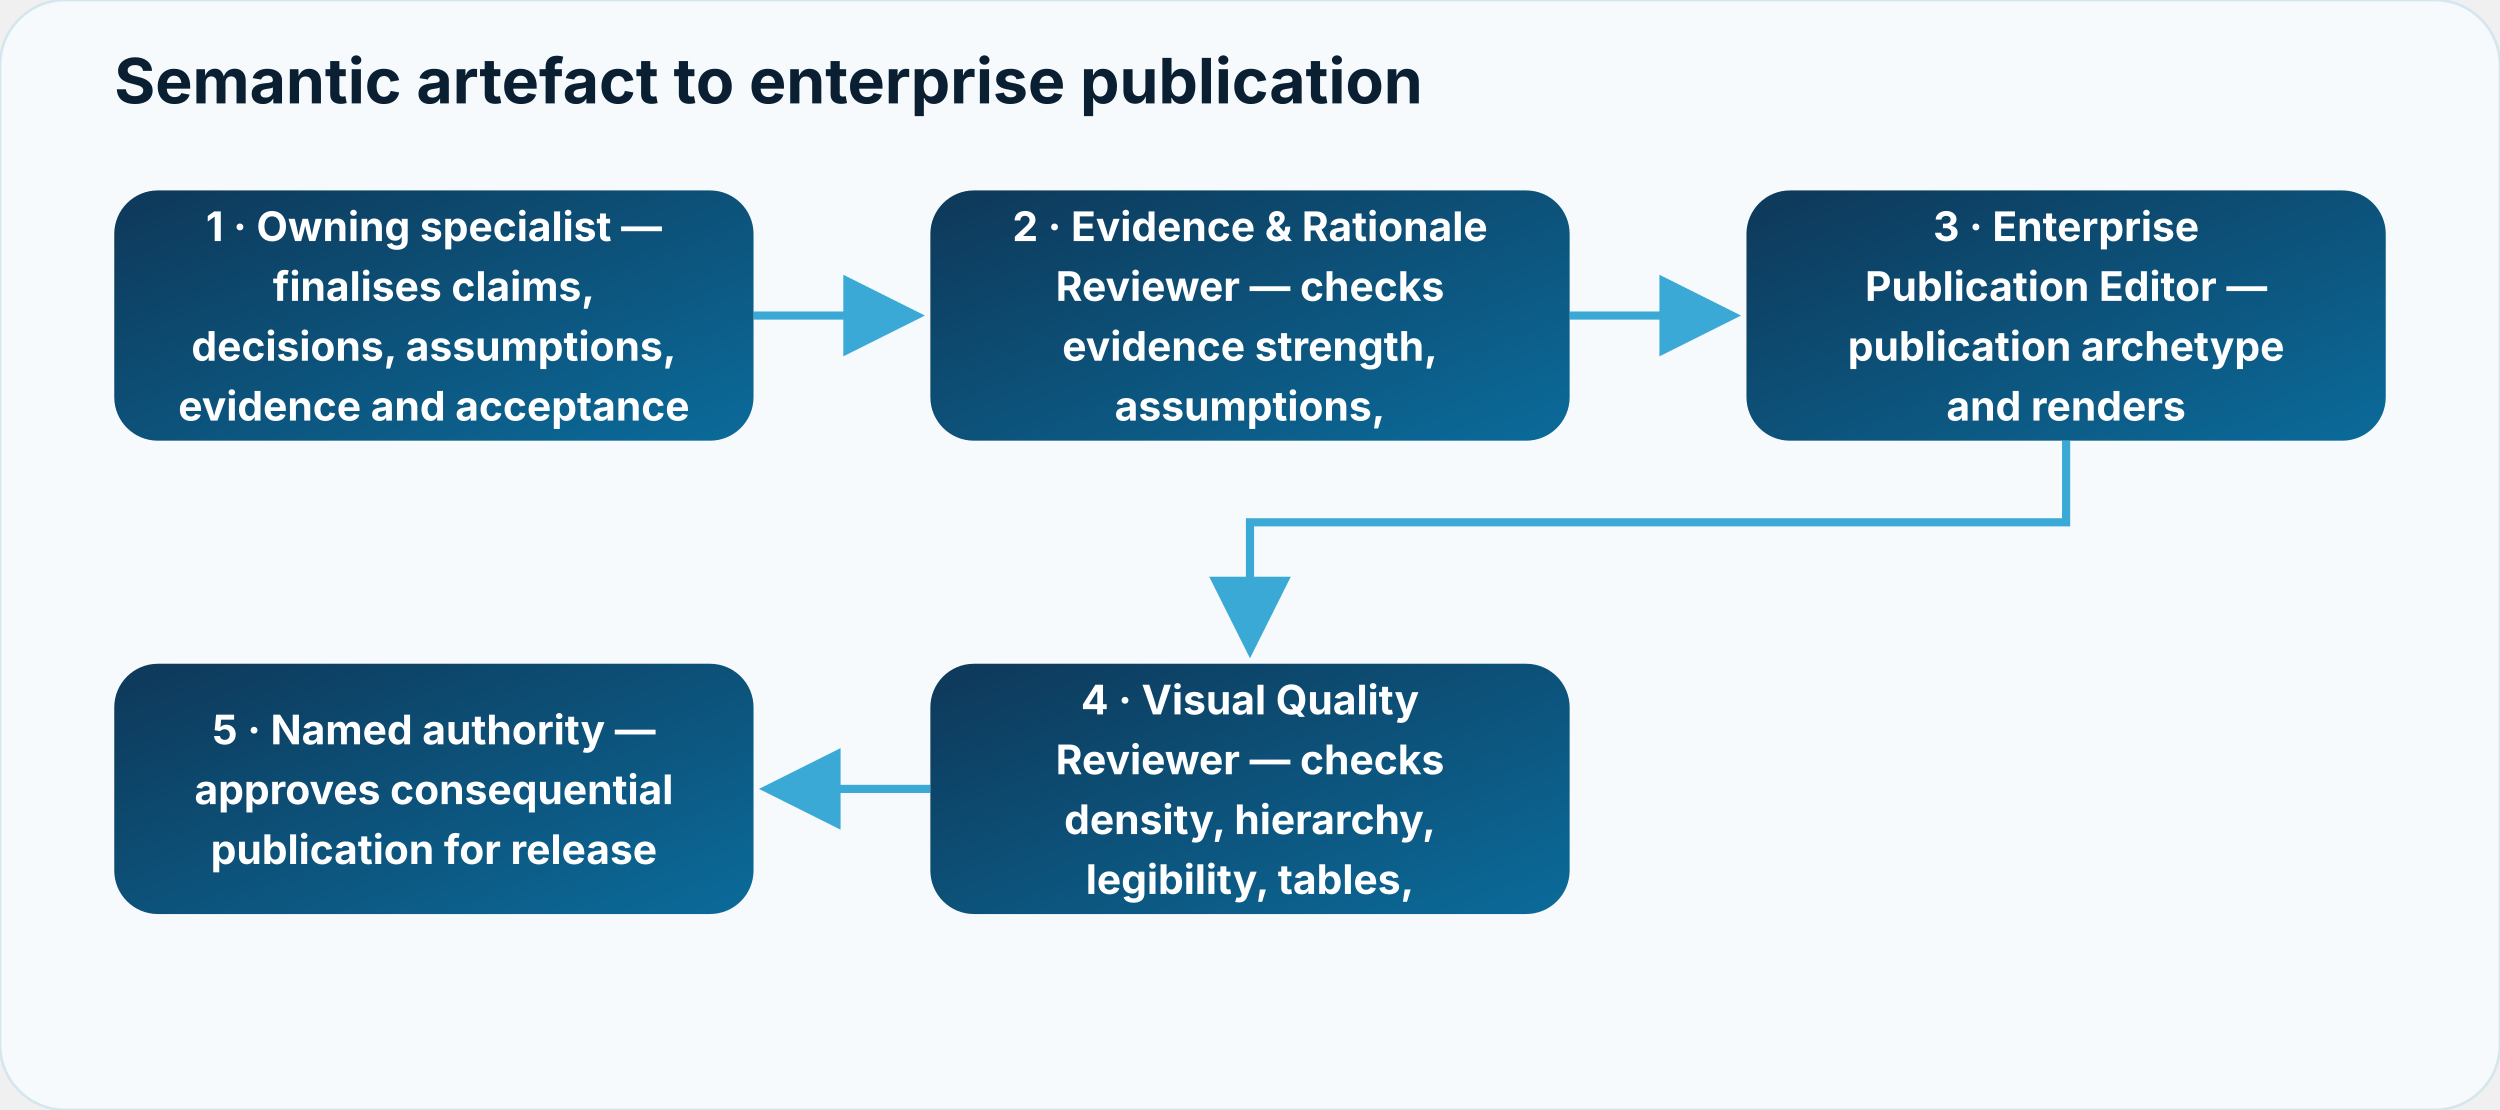
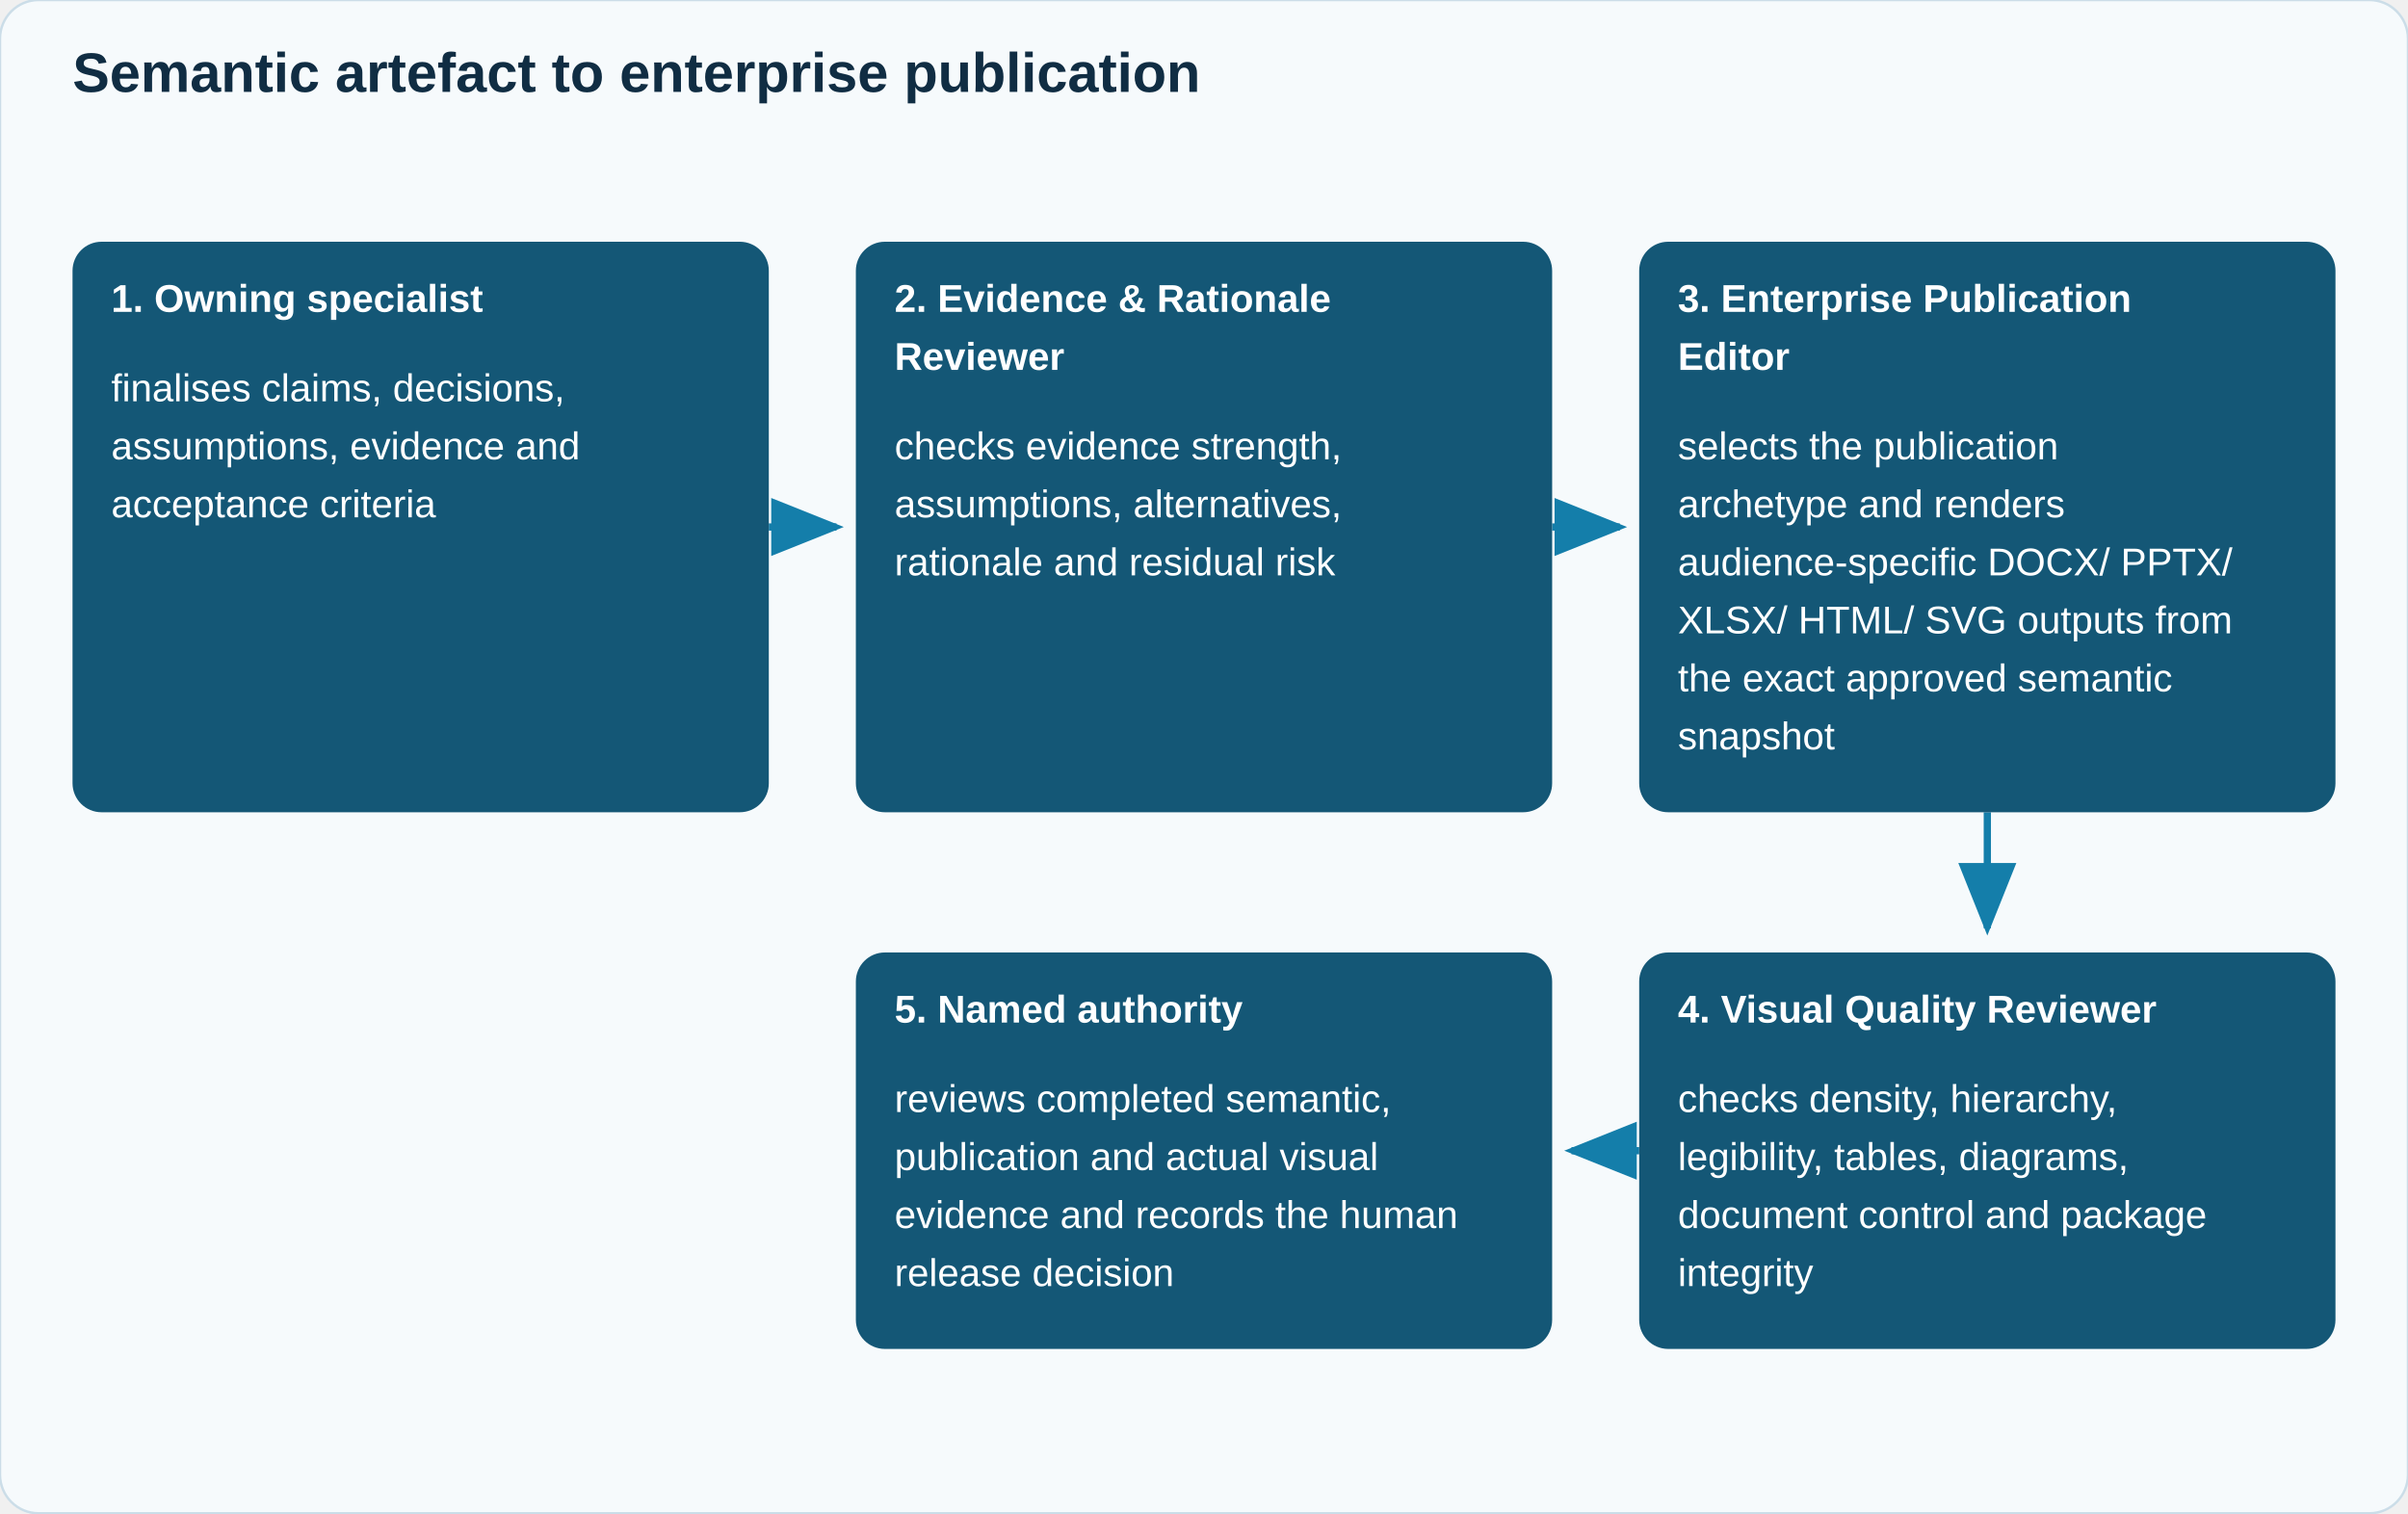
- <svg xmlns="http://www.w3.org/2000/svg" viewBox="0 0 919 408" role="img" aria-labelledby="t d">
+ <svg xmlns="http://www.w3.org/2000/svg" class="ai-inline-diagram-svg" viewBox="0 0 996 626" role="img" aria-labelledby="workflow-semantic-to-enterprise-publication-title workflow-semantic-to-enterprise-publication-description">
  <defs>
-     <linearGradient id="g" x1="0" y1="0" x2="1" y2="1">
-       <stop offset="0" stop-color="#0e3859" />
-       <stop offset="1" stop-color="#0b6b9a" />
-     </linearGradient>
-     <marker id="a" markerWidth="10" markerHeight="10" refX="8" refY="5" orient="auto">
-       <path d="M0,0 L10,5 L0,10 z" fill="#3ba9d6" />
+     <marker id="workflow-semantic-to-enterprise-publication-arrow" markerWidth="10" markerHeight="8" refX="9" refY="4" orient="auto">
+       <path d="M0,0 L10,4 L0,8 z" fill="#147eaa" />
    </marker>
  </defs>
-   <rect width="100%" height="100%" rx="24" fill="#f6fafc" stroke="#d6e6ee" />
-   <text x="42" y="38" font-family="Inter,Arial,sans-serif" font-size="23" font-weight="700" fill="#0b1f33">Semantic artefact to enterprise publication</text>
-   <path d="M 277 116.0 L 334 116.0" fill="none" stroke="#3ba9d6" stroke-width="3" marker-end="url(#a)" />
-   <path d="M 577 116.0 L 634 116.0" fill="none" stroke="#3ba9d6" stroke-width="3" marker-end="url(#a)" />
-   <path d="M 759.5 162 L 759.5 192 L 459.5 192 L 459.5 236" fill="none" stroke="#3ba9d6" stroke-width="3" marker-end="url(#a)" />
-   <path d="M 342 290.0 L 285 290.0" fill="none" stroke="#3ba9d6" stroke-width="3" marker-end="url(#a)" />
-   <rect x="42" y="70" width="235" height="92" rx="16" fill="url(#g)" />
-   <text x="159.5" y="83.0" text-anchor="middle" dominant-baseline="middle" font-family="Inter,Arial,sans-serif" font-size="15" font-weight="650" fill="#fff">1 · Owning specialist —</text>
-   <text x="159.5" y="105.0" text-anchor="middle" dominant-baseline="middle" font-family="Inter,Arial,sans-serif" font-size="15" font-weight="650" fill="#fff">finalises claims,</text>
-   <text x="159.5" y="127.0" text-anchor="middle" dominant-baseline="middle" font-family="Inter,Arial,sans-serif" font-size="15" font-weight="650" fill="#fff">decisions, assumptions,</text>
-   <text x="159.5" y="149.0" text-anchor="middle" dominant-baseline="middle" font-family="Inter,Arial,sans-serif" font-size="15" font-weight="650" fill="#fff">evidence and acceptance</text>
-   <rect x="342" y="70" width="235" height="92" rx="16" fill="url(#g)" />
-   <text x="459.5" y="83.0" text-anchor="middle" dominant-baseline="middle" font-family="Inter,Arial,sans-serif" font-size="15" font-weight="650" fill="#fff">2 · Evidence &amp; Rationale</text>
-   <text x="459.5" y="105.0" text-anchor="middle" dominant-baseline="middle" font-family="Inter,Arial,sans-serif" font-size="15" font-weight="650" fill="#fff">Reviewer — checks</text>
-   <text x="459.5" y="127.0" text-anchor="middle" dominant-baseline="middle" font-family="Inter,Arial,sans-serif" font-size="15" font-weight="650" fill="#fff">evidence strength,</text>
-   <text x="459.5" y="149.0" text-anchor="middle" dominant-baseline="middle" font-family="Inter,Arial,sans-serif" font-size="15" font-weight="650" fill="#fff">assumptions,</text>
-   <rect x="642" y="70" width="235" height="92" rx="16" fill="url(#g)" />
-   <text x="759.5" y="83.0" text-anchor="middle" dominant-baseline="middle" font-family="Inter,Arial,sans-serif" font-size="15" font-weight="650" fill="#fff">3 · Enterprise</text>
-   <text x="759.5" y="105.0" text-anchor="middle" dominant-baseline="middle" font-family="Inter,Arial,sans-serif" font-size="15" font-weight="650" fill="#fff">Publication Editor —</text>
-   <text x="759.5" y="127.0" text-anchor="middle" dominant-baseline="middle" font-family="Inter,Arial,sans-serif" font-size="15" font-weight="650" fill="#fff">publication archetype</text>
-   <text x="759.5" y="149.0" text-anchor="middle" dominant-baseline="middle" font-family="Inter,Arial,sans-serif" font-size="15" font-weight="650" fill="#fff">and renders</text>
-   <rect x="342" y="244" width="235" height="92" rx="16" fill="url(#g)" />
-   <text x="459.5" y="257.0" text-anchor="middle" dominant-baseline="middle" font-family="Inter,Arial,sans-serif" font-size="15" font-weight="650" fill="#fff">4 · Visual Quality</text>
-   <text x="459.5" y="279.0" text-anchor="middle" dominant-baseline="middle" font-family="Inter,Arial,sans-serif" font-size="15" font-weight="650" fill="#fff">Reviewer — checks</text>
-   <text x="459.5" y="301.0" text-anchor="middle" dominant-baseline="middle" font-family="Inter,Arial,sans-serif" font-size="15" font-weight="650" fill="#fff">density, hierarchy,</text>
-   <text x="459.5" y="323.0" text-anchor="middle" dominant-baseline="middle" font-family="Inter,Arial,sans-serif" font-size="15" font-weight="650" fill="#fff">legibility, tables,</text>
-   <rect x="42" y="244" width="235" height="92" rx="16" fill="url(#g)" />
-   <text x="159.5" y="268.0" text-anchor="middle" dominant-baseline="middle" font-family="Inter,Arial,sans-serif" font-size="15" font-weight="650" fill="#fff">5 · Named authority —</text>
-   <text x="159.5" y="290.0" text-anchor="middle" dominant-baseline="middle" font-family="Inter,Arial,sans-serif" font-size="15" font-weight="650" fill="#fff">approves consequential</text>
-   <text x="159.5" y="312.0" text-anchor="middle" dominant-baseline="middle" font-family="Inter,Arial,sans-serif" font-size="15" font-weight="650" fill="#fff">publication for release</text>
+   <rect width="100%" height="100%" rx="16" fill="#f6fafc" stroke="#cbdde8" />
+   <text x="30" y="38" font-family="Arial,Helvetica,sans-serif" font-size="23" fill="#102d43" font-weight="700" text-anchor="start">Semantic artefact to enterprise publication</text>
+   <path d="M318,218 L346,218" fill="none" stroke="#147eaa" stroke-width="3" marker-end="url(#workflow-semantic-to-enterprise-publication-arrow)" />
+   <path d="M642,218 L670,218" fill="none" stroke="#147eaa" stroke-width="3" marker-end="url(#workflow-semantic-to-enterprise-publication-arrow)" />
+   <path d="M822,336 L822,384" fill="none" stroke="#147eaa" stroke-width="3" marker-end="url(#workflow-semantic-to-enterprise-publication-arrow)" />
+   <path d="M678,476 L650,476" fill="none" stroke="#147eaa" stroke-width="3" marker-end="url(#workflow-semantic-to-enterprise-publication-arrow)" />
+   <g data-step="1">
+     <rect x="30" y="100" width="288" height="236" rx="12" fill="#145776" />
+     <text x="46" y="129" font-family="Arial,Helvetica,sans-serif" font-size="16" fill="#ffffff" font-weight="700" text-anchor="start">1. Owning specialist</text>
+     <text x="46" y="166" font-family="Arial,Helvetica,sans-serif" font-size="16" fill="#ffffff" font-weight="400" text-anchor="start">finalises claims, decisions,</text>
+     <text x="46" y="190" font-family="Arial,Helvetica,sans-serif" font-size="16" fill="#ffffff" font-weight="400" text-anchor="start">assumptions, evidence and</text>
+     <text x="46" y="214" font-family="Arial,Helvetica,sans-serif" font-size="16" fill="#ffffff" font-weight="400" text-anchor="start">acceptance criteria</text>
+   </g>
+   <g data-step="2">
+     <rect x="354" y="100" width="288" height="236" rx="12" fill="#145776" />
+     <text x="370" y="129" font-family="Arial,Helvetica,sans-serif" font-size="16" fill="#ffffff" font-weight="700" text-anchor="start">2. Evidence &amp; Rationale</text>
+     <text x="370" y="153" font-family="Arial,Helvetica,sans-serif" font-size="16" fill="#ffffff" font-weight="700" text-anchor="start">Reviewer</text>
+     <text x="370" y="190" font-family="Arial,Helvetica,sans-serif" font-size="16" fill="#ffffff" font-weight="400" text-anchor="start">checks evidence strength,</text>
+     <text x="370" y="214" font-family="Arial,Helvetica,sans-serif" font-size="16" fill="#ffffff" font-weight="400" text-anchor="start">assumptions, alternatives,</text>
+     <text x="370" y="238" font-family="Arial,Helvetica,sans-serif" font-size="16" fill="#ffffff" font-weight="400" text-anchor="start">rationale and residual risk</text>
+   </g>
+   <g data-step="3">
+     <rect x="678" y="100" width="288" height="236" rx="12" fill="#145776" />
+     <text x="694" y="129" font-family="Arial,Helvetica,sans-serif" font-size="16" fill="#ffffff" font-weight="700" text-anchor="start">3. Enterprise Publication</text>
+     <text x="694" y="153" font-family="Arial,Helvetica,sans-serif" font-size="16" fill="#ffffff" font-weight="700" text-anchor="start">Editor</text>
+     <text x="694" y="190" font-family="Arial,Helvetica,sans-serif" font-size="16" fill="#ffffff" font-weight="400" text-anchor="start">selects the publication</text>
+     <text x="694" y="214" font-family="Arial,Helvetica,sans-serif" font-size="16" fill="#ffffff" font-weight="400" text-anchor="start">archetype and renders</text>
+     <text x="694" y="238" font-family="Arial,Helvetica,sans-serif" font-size="16" fill="#ffffff" font-weight="400" text-anchor="start">audience-specific DOCX/ PPTX/</text>
+     <text x="694" y="262" font-family="Arial,Helvetica,sans-serif" font-size="16" fill="#ffffff" font-weight="400" text-anchor="start">XLSX/ HTML/ SVG outputs from</text>
+     <text x="694" y="286" font-family="Arial,Helvetica,sans-serif" font-size="16" fill="#ffffff" font-weight="400" text-anchor="start">the exact approved semantic</text>
+     <text x="694" y="310" font-family="Arial,Helvetica,sans-serif" font-size="16" fill="#ffffff" font-weight="400" text-anchor="start">snapshot</text>
+   </g>
+   <g data-step="4">
+     <rect x="678" y="394" width="288" height="164" rx="12" fill="#145776" />
+     <text x="694" y="423" font-family="Arial,Helvetica,sans-serif" font-size="16" fill="#ffffff" font-weight="700" text-anchor="start">4. Visual Quality Reviewer</text>
+     <text x="694" y="460" font-family="Arial,Helvetica,sans-serif" font-size="16" fill="#ffffff" font-weight="400" text-anchor="start">checks density, hierarchy,</text>
+     <text x="694" y="484" font-family="Arial,Helvetica,sans-serif" font-size="16" fill="#ffffff" font-weight="400" text-anchor="start">legibility, tables, diagrams,</text>
+     <text x="694" y="508" font-family="Arial,Helvetica,sans-serif" font-size="16" fill="#ffffff" font-weight="400" text-anchor="start">document control and package</text>
+     <text x="694" y="532" font-family="Arial,Helvetica,sans-serif" font-size="16" fill="#ffffff" font-weight="400" text-anchor="start">integrity</text>
+   </g>
+   <g data-step="5">
+     <rect x="354" y="394" width="288" height="164" rx="12" fill="#145776" />
+     <text x="370" y="423" font-family="Arial,Helvetica,sans-serif" font-size="16" fill="#ffffff" font-weight="700" text-anchor="start">5. Named authority</text>
+     <text x="370" y="460" font-family="Arial,Helvetica,sans-serif" font-size="16" fill="#ffffff" font-weight="400" text-anchor="start">reviews completed semantic,</text>
+     <text x="370" y="484" font-family="Arial,Helvetica,sans-serif" font-size="16" fill="#ffffff" font-weight="400" text-anchor="start">publication and actual visual</text>
+     <text x="370" y="508" font-family="Arial,Helvetica,sans-serif" font-size="16" fill="#ffffff" font-weight="400" text-anchor="start">evidence and records the human</text>
+     <text x="370" y="532" font-family="Arial,Helvetica,sans-serif" font-size="16" fill="#ffffff" font-weight="400" text-anchor="start">release decision</text>
+   </g>
</svg>
